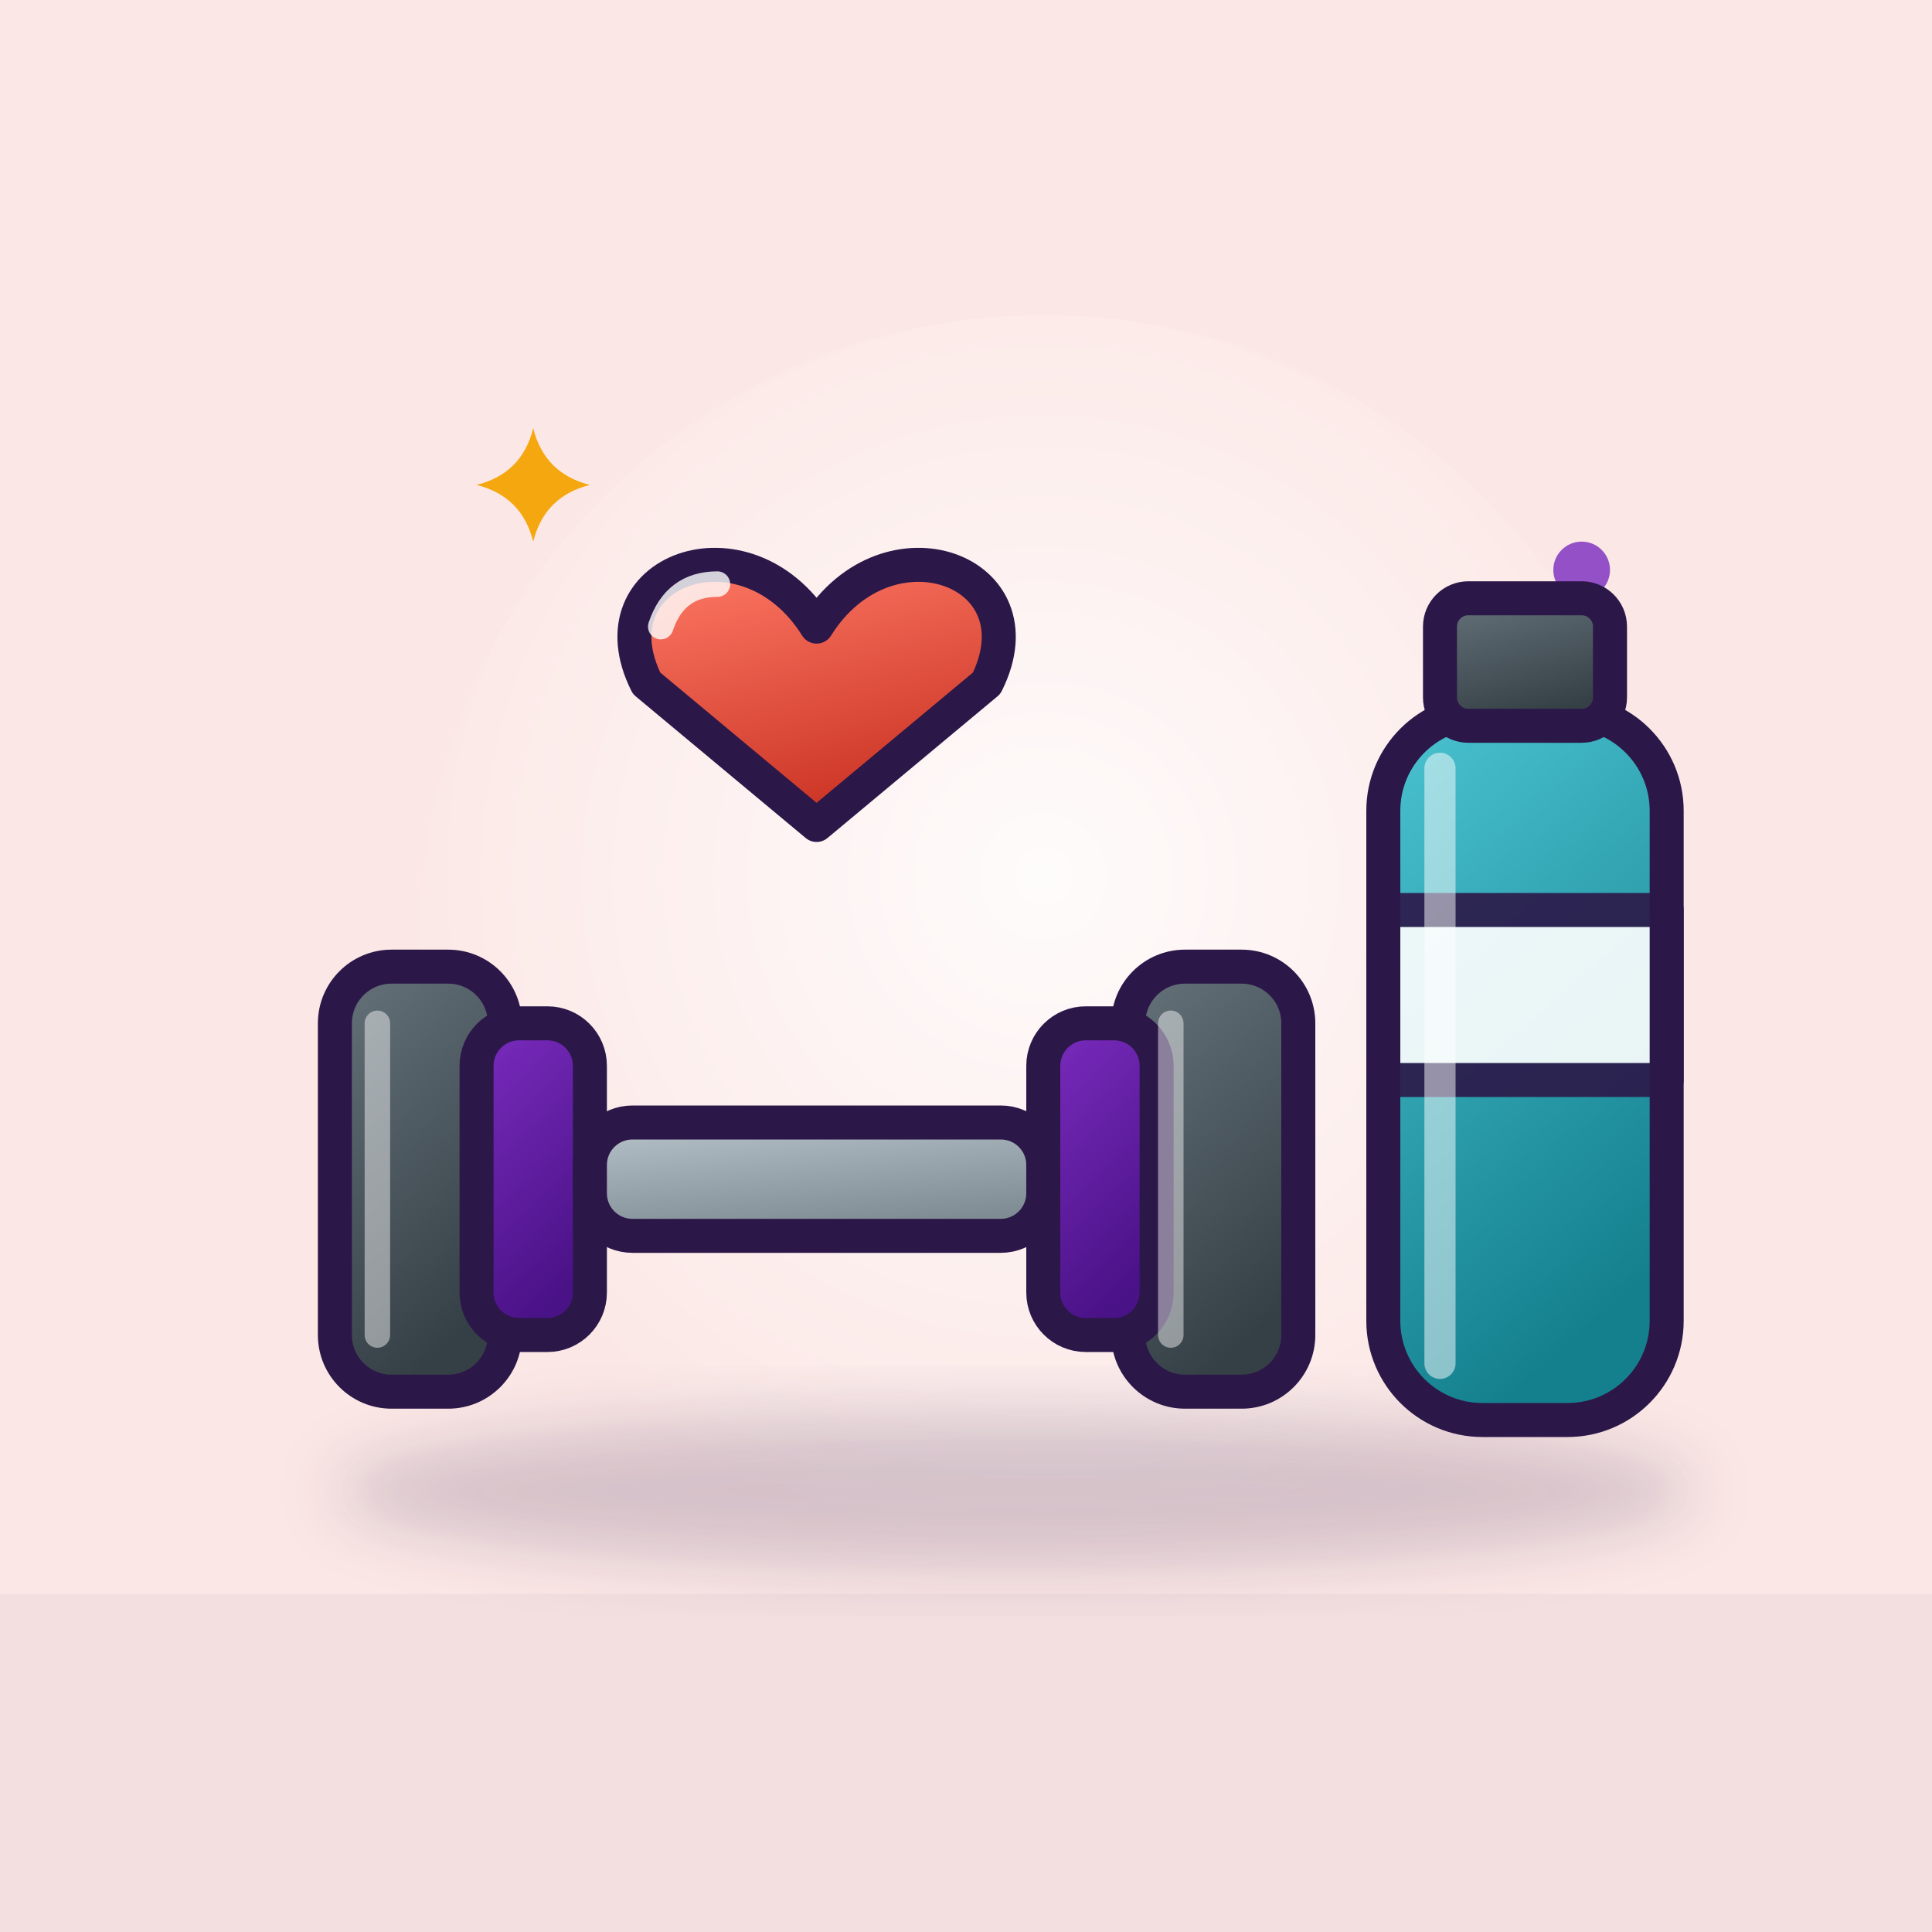
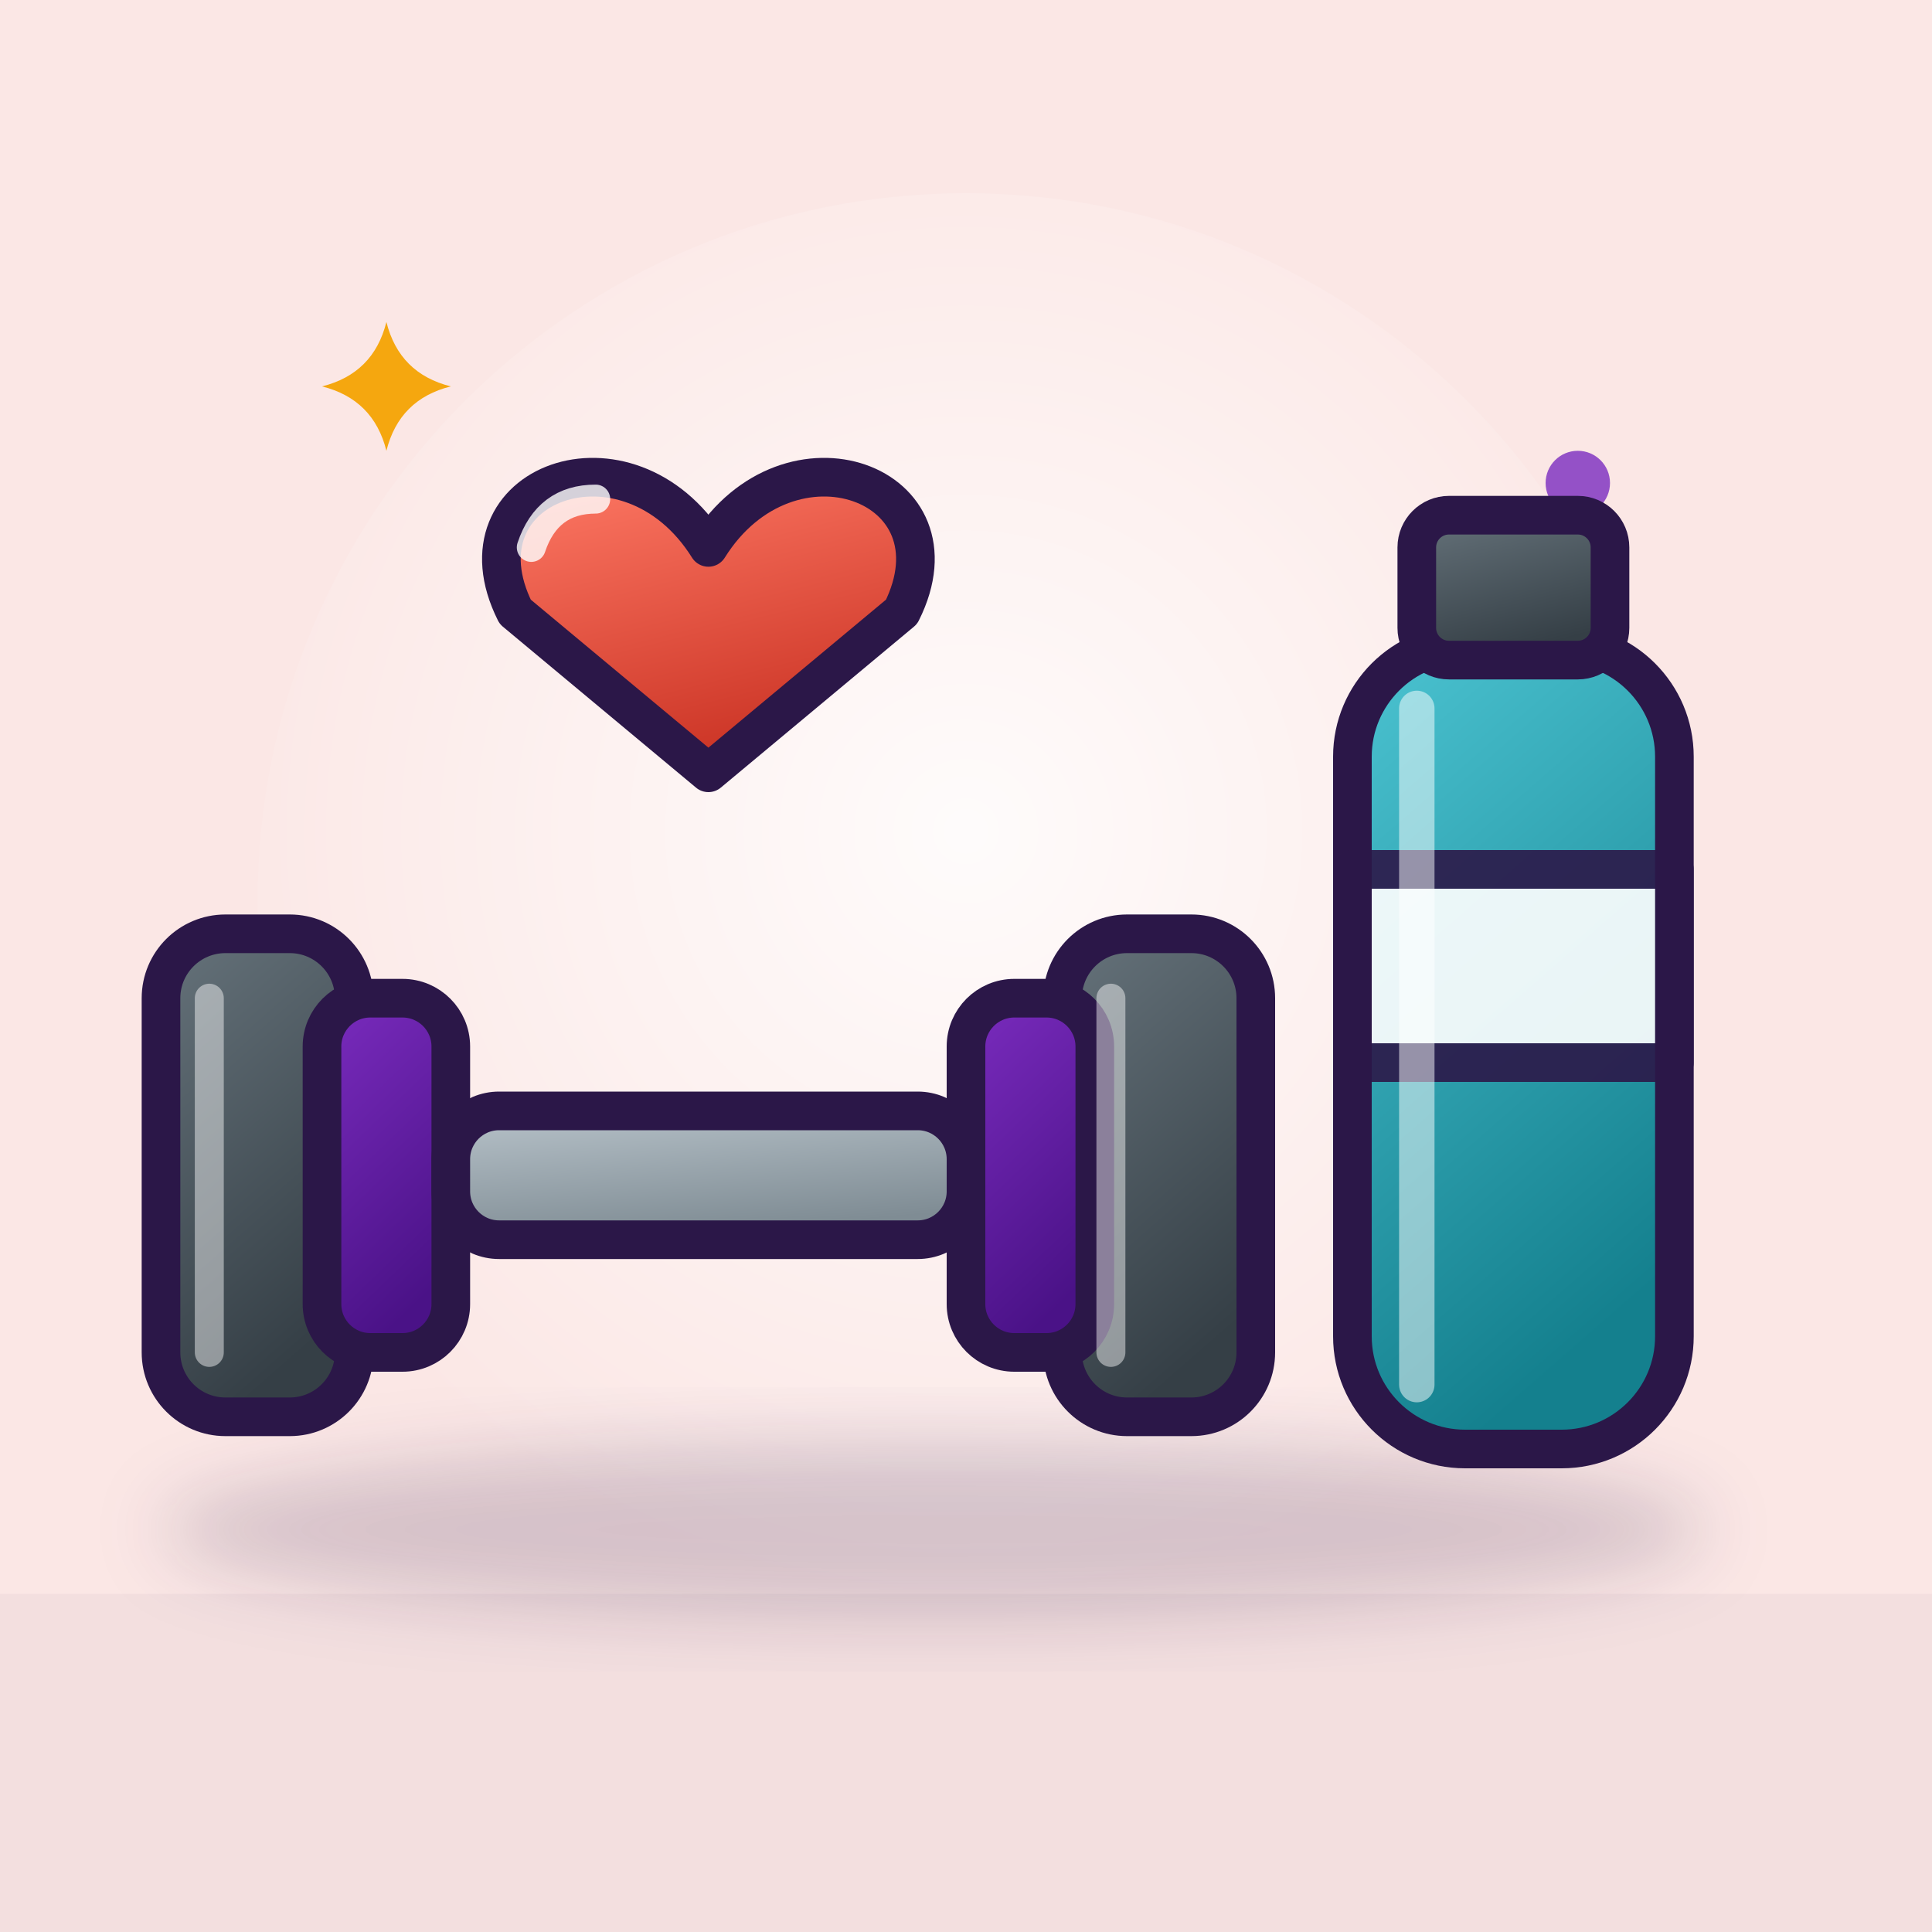
<svg xmlns="http://www.w3.org/2000/svg" viewBox="0 0 120 120" role="img">
  <defs>
    <linearGradient id="pur" x1="0" y1="0" x2="0.35" y2="1">
      <stop offset="0" stop-color="#A35BE8" />
      <stop offset="1" stop-color="#6A1FB5" />
    </linearGradient>
    <linearGradient id="purD" x1="0" y1="0" x2="0.35" y2="1">
      <stop offset="0" stop-color="#7B2CBF" />
      <stop offset="1" stop-color="#4A1287" />
    </linearGradient>
    <linearGradient id="gold" x1="0" y1="0" x2="0.35" y2="1">
      <stop offset="0" stop-color="#FFD45C" />
      <stop offset="1" stop-color="#F29A05" />
    </linearGradient>
    <linearGradient id="goldD" x1="0" y1="0" x2="0.35" y2="1">
      <stop offset="0" stop-color="#F2A20C" />
      <stop offset="1" stop-color="#C97A00" />
    </linearGradient>
    <linearGradient id="slate" x1="0" y1="0" x2="0.35" y2="1">
      <stop offset="0" stop-color="#66737B" />
      <stop offset="1" stop-color="#353F46" />
    </linearGradient>
    <linearGradient id="slateL" x1="0" y1="0" x2="0.35" y2="1">
      <stop offset="0" stop-color="#B8C3CA" />
      <stop offset="1" stop-color="#7F8C94" />
    </linearGradient>
    <linearGradient id="red" x1="0" y1="0" x2="0.35" y2="1">
      <stop offset="0" stop-color="#FF7A66" />
      <stop offset="1" stop-color="#CC3526" />
    </linearGradient>
    <linearGradient id="blue" x1="0" y1="0" x2="0.35" y2="1">
      <stop offset="0" stop-color="#5DB0F5" />
      <stop offset="1" stop-color="#1C64A8" />
    </linearGradient>
    <linearGradient id="green" x1="0" y1="0" x2="0.35" y2="1">
      <stop offset="0" stop-color="#5CC183" />
      <stop offset="1" stop-color="#22794A" />
    </linearGradient>
    <linearGradient id="greenD" x1="0" y1="0" x2="0.35" y2="1">
      <stop offset="0" stop-color="#2F8F57" />
      <stop offset="1" stop-color="#155A33" />
    </linearGradient>
    <linearGradient id="pink" x1="0" y1="0" x2="0.35" y2="1">
      <stop offset="0" stop-color="#FF8FB5" />
      <stop offset="1" stop-color="#D02F6B" />
    </linearGradient>
    <linearGradient id="teal" x1="0" y1="0" x2="0.35" y2="1">
      <stop offset="0" stop-color="#4CC4D2" />
      <stop offset="1" stop-color="#14808E" />
    </linearGradient>
    <linearGradient id="cream" x1="0" y1="0" x2="0.35" y2="1">
      <stop offset="0" stop-color="#FFFFFF" />
      <stop offset="1" stop-color="#E6DEF2" />
    </linearGradient>
    <linearGradient id="brown" x1="0" y1="0" x2="0.35" y2="1">
      <stop offset="0" stop-color="#C68B52" />
      <stop offset="1" stop-color="#7E4F22" />
    </linearGradient>
    <linearGradient id="screen" x1="0" y1="0" x2="0.35" y2="1">
      <stop offset="0" stop-color="#D6EDFF" />
      <stop offset="1" stop-color="#7FBDF2" />
    </linearGradient>
    <linearGradient id="wood" x1="0" y1="0" x2="0.35" y2="1">
      <stop offset="0" stop-color="#E0A869" />
      <stop offset="1" stop-color="#A8692E" />
    </linearGradient>
    <linearGradient id="glow" x1="0" y1="0" x2="0.35" y2="1">
      <stop offset="0" stop-color="#FFF3C4" />
      <stop offset="1" stop-color="#FFD45C" />
    </linearGradient>
    <linearGradient id="skin" x1="0" y1="0" x2="0.35" y2="1">
      <stop offset="0" stop-color="#FFFFFF" />
      <stop offset="1" stop-color="#F1EAF9" />
    </linearGradient>
    <filter id="soft" x="-30%" y="-30%" width="160%" height="160%">
      <feGaussianBlur stdDeviation="2.2" />
    </filter>
    <radialGradient id="halo" cx="0.5" cy="0.45" r="0.55">
      <stop offset="0" stop-color="#FFFFFF" stop-opacity="0.85" />
      <stop offset="1" stop-color="#FFFFFF" stop-opacity="0" />
    </radialGradient>
  </defs>
  <rect width="120" height="120" fill="#FBE7E5" />
  <rect x="0" y="99" width="120" height="21" fill="#2B1748" opacity="0.04" />
-   <g transform="translate(12 9) scale(0.88)">
-     <circle cx="60" cy="56" r="44" fill="url(#halo)" />
-     <path d="M24 20.0 Q24.8 23.2 28.0 24 Q24.8 24.8 24 28.0 Q23.2 24.8 20.0 24 Q23.2 23.2 24 20.0 Z" fill="#F5A70F" stroke="none" />
-     <circle cx="98" cy="30" r="2" fill="#7B2CBF" opacity="0.8" stroke="none" />
-     <ellipse cx="58" cy="95" rx="48" ry="5.5" fill="#2B1748" opacity="0.18" filter="url(#soft)" />
-     <g stroke="#2B1748" stroke-width="2.4" stroke-linejoin="round" stroke-linecap="round">
-       <path d="M44 34 C39 26 28 30 32 38 L44 48 L56 38 C60 30 49 26 44 34 Z" fill="url(#red)" />
-       <path d="M33 34 Q34 31 37 31" fill="none" stroke="#FFFFFF" stroke-width="1.8" opacity="0.8" />
-       <rect x="84" y="40" width="20" height="50" rx="7" fill="url(#teal)" />
-       <rect x="88" y="32" width="12" height="9" rx="2" fill="url(#slate)" />
-       <rect x="84" y="54" width="20" height="12" fill="#FFFFFF" opacity="0.9" />
-       <path d="M88 44 V86" stroke="#FFFFFF" stroke-width="2.2" opacity="0.5" />
-       <rect x="10" y="58" width="12" height="30" rx="4" fill="url(#slate)" />
-       <rect x="66" y="58" width="12" height="30" rx="4" fill="url(#slate)" />
-       <rect x="20" y="62" width="8" height="22" rx="3" fill="url(#purD)" />
-       <rect x="60" y="62" width="8" height="22" rx="3" fill="url(#purD)" />
-       <rect x="28" y="69" width="32" height="8" rx="3" fill="url(#slateL)" />
-       <path d="M13 62 V84 M69 62 V84" stroke="#FFFFFF" stroke-width="1.8" opacity="0.45" />
-     </g>
+   <circle cx="60" cy="56" r="44" fill="url(#halo)" />
+   <path d="M24 20.0 Q24.8 23.2 28.0 24 Q24.8 24.8 24 28.0 Q23.2 24.8 20.0 24 Q23.2 23.2 24 20.0 Z" fill="#F5A70F" stroke="none" />
+   <circle cx="98" cy="30" r="2" fill="#7B2CBF" opacity="0.8" stroke="none" />
+   <ellipse cx="58" cy="95" rx="48" ry="5.5" fill="#2B1748" opacity="0.18" filter="url(#soft)" />
+   <g stroke="#2B1748" stroke-width="2.4" stroke-linejoin="round" stroke-linecap="round">
+     <path d="M44 34 C39 26 28 30 32 38 L44 48 L56 38 C60 30 49 26 44 34 Z" fill="url(#red)" />
+     <path d="M33 34 Q34 31 37 31" fill="none" stroke="#FFFFFF" stroke-width="1.8" opacity="0.8" />
+     <rect x="84" y="40" width="20" height="50" rx="7" fill="url(#teal)" />
+     <rect x="88" y="32" width="12" height="9" rx="2" fill="url(#slate)" />
+     <rect x="84" y="54" width="20" height="12" fill="#FFFFFF" opacity="0.9" />
+     <path d="M88 44 V86" stroke="#FFFFFF" stroke-width="2.2" opacity="0.5" />
+     <rect x="10" y="58" width="12" height="30" rx="4" fill="url(#slate)" />
+     <rect x="66" y="58" width="12" height="30" rx="4" fill="url(#slate)" />
+     <rect x="20" y="62" width="8" height="22" rx="3" fill="url(#purD)" />
+     <rect x="60" y="62" width="8" height="22" rx="3" fill="url(#purD)" />
+     <rect x="28" y="69" width="32" height="8" rx="3" fill="url(#slateL)" />
+     <path d="M13 62 V84 M69 62 V84" stroke="#FFFFFF" stroke-width="1.8" opacity="0.45" />
  </g>
</svg>
